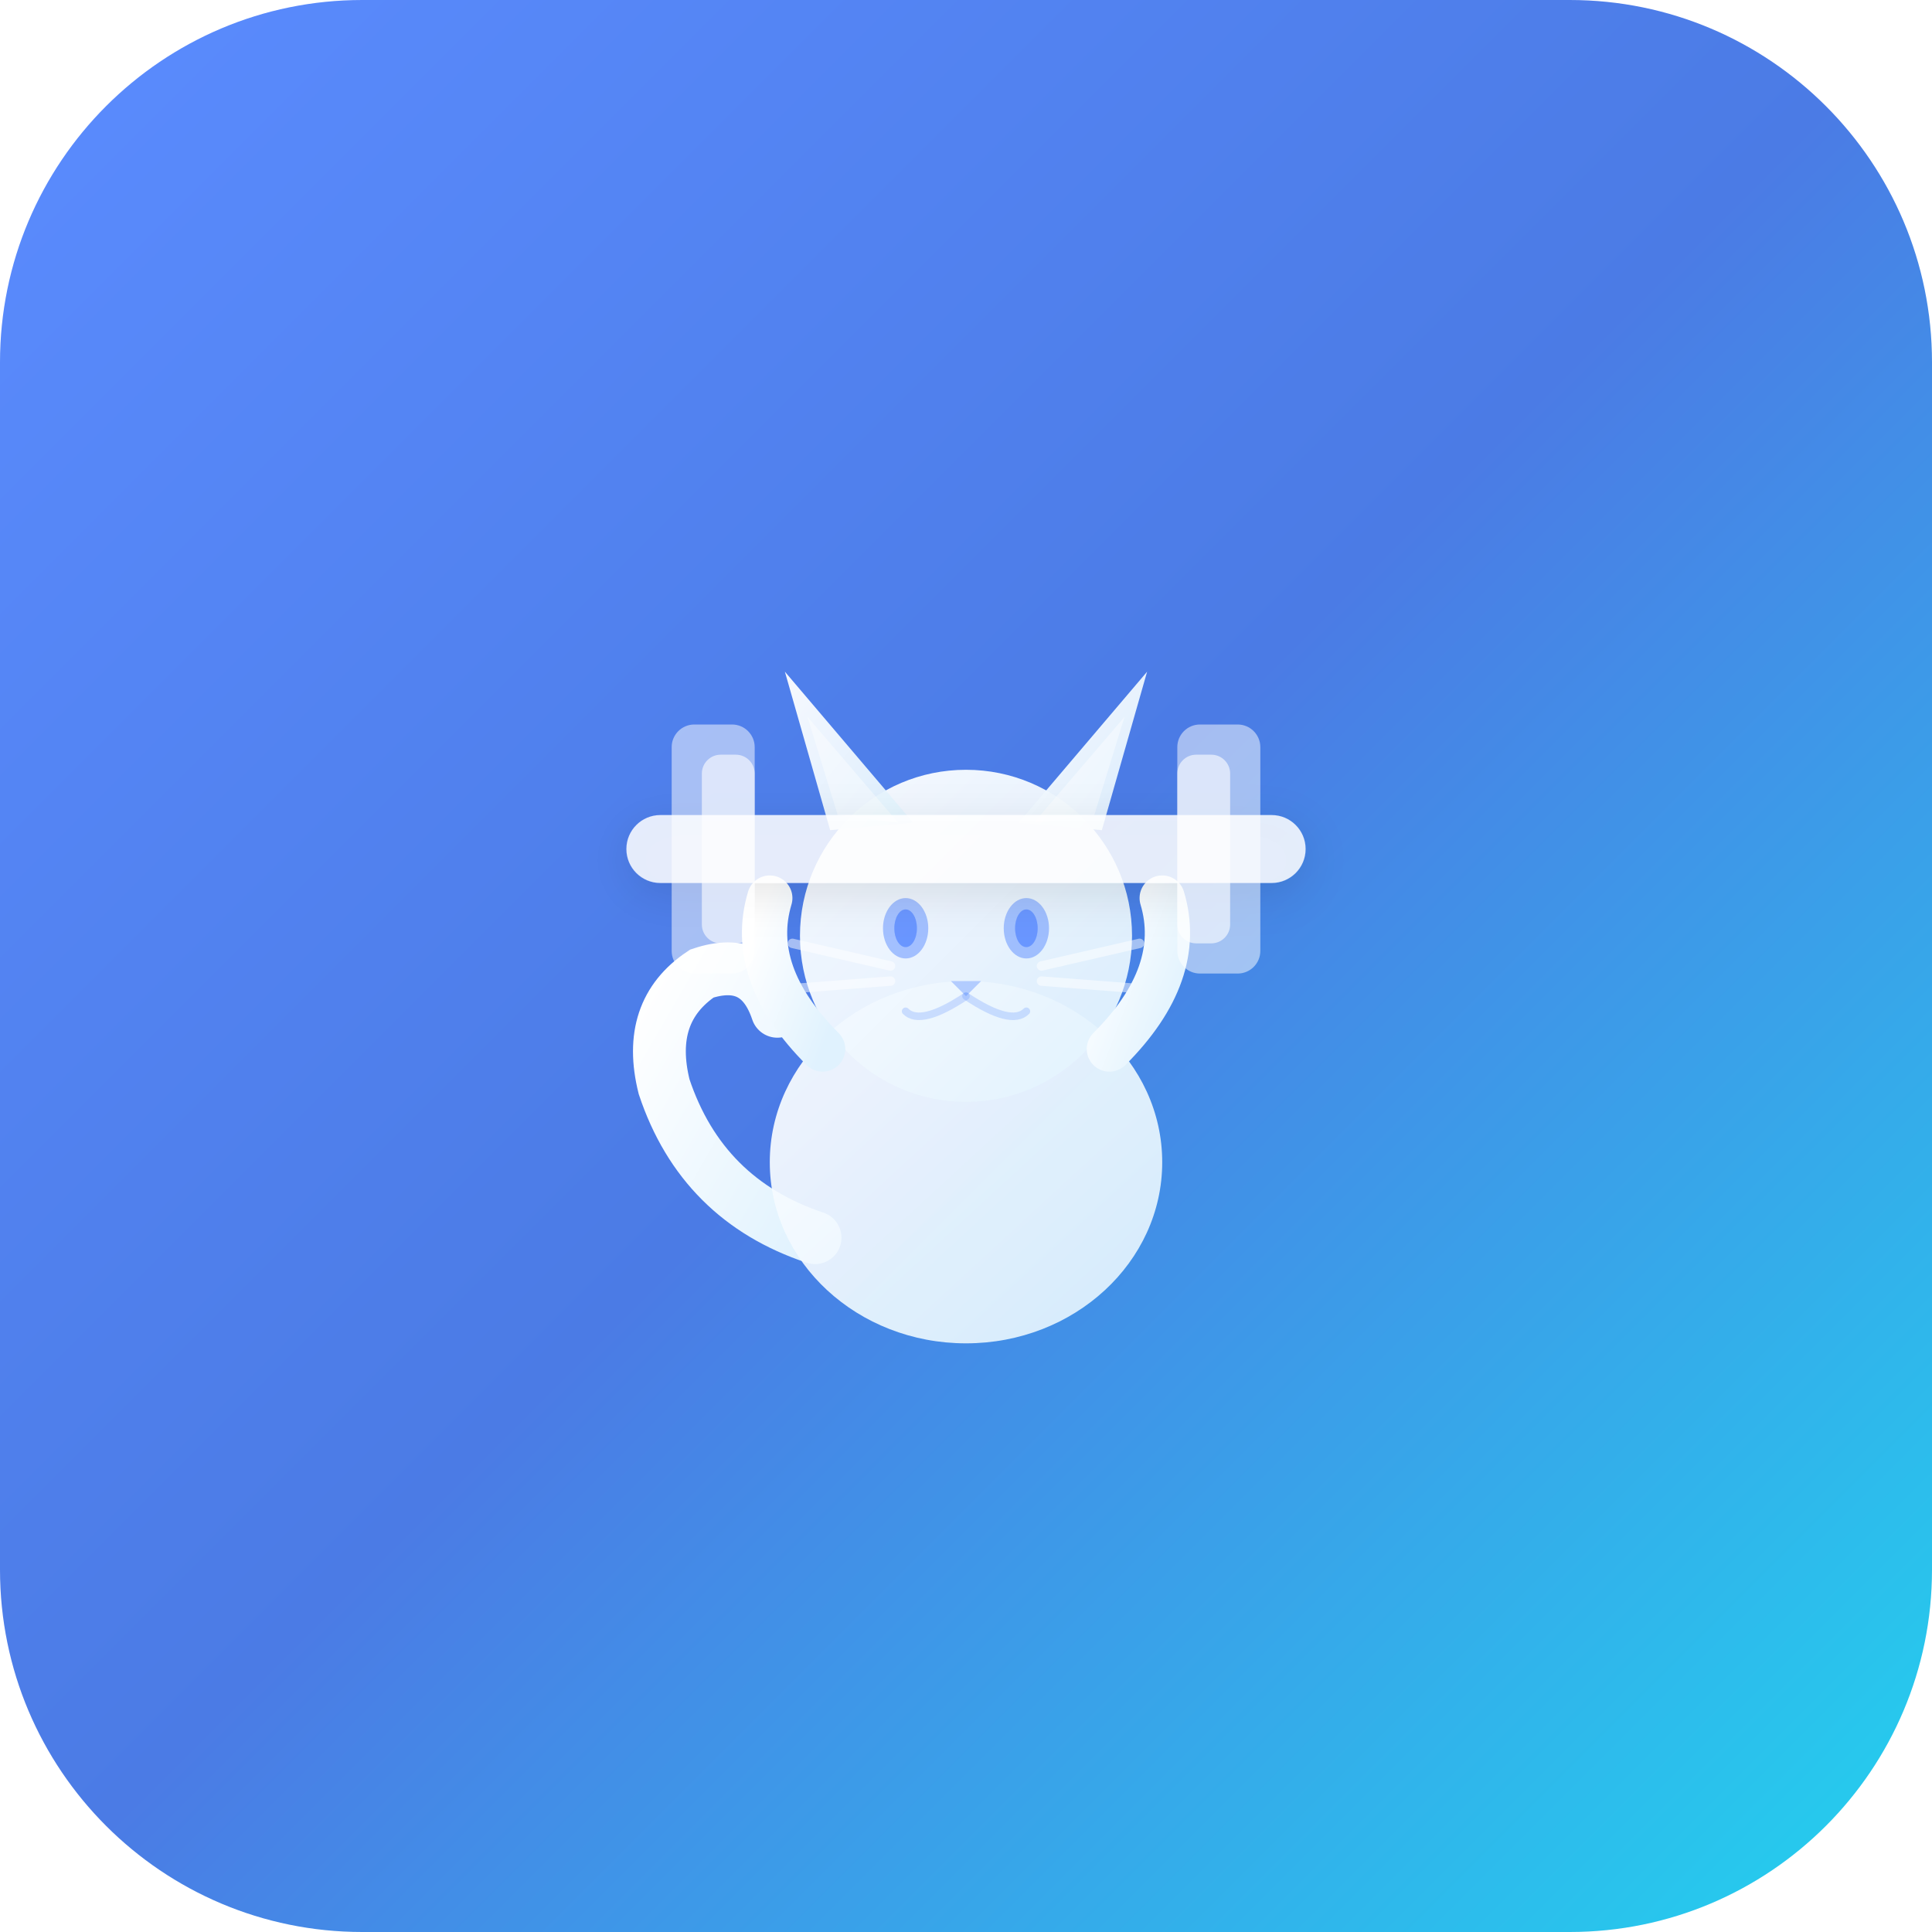
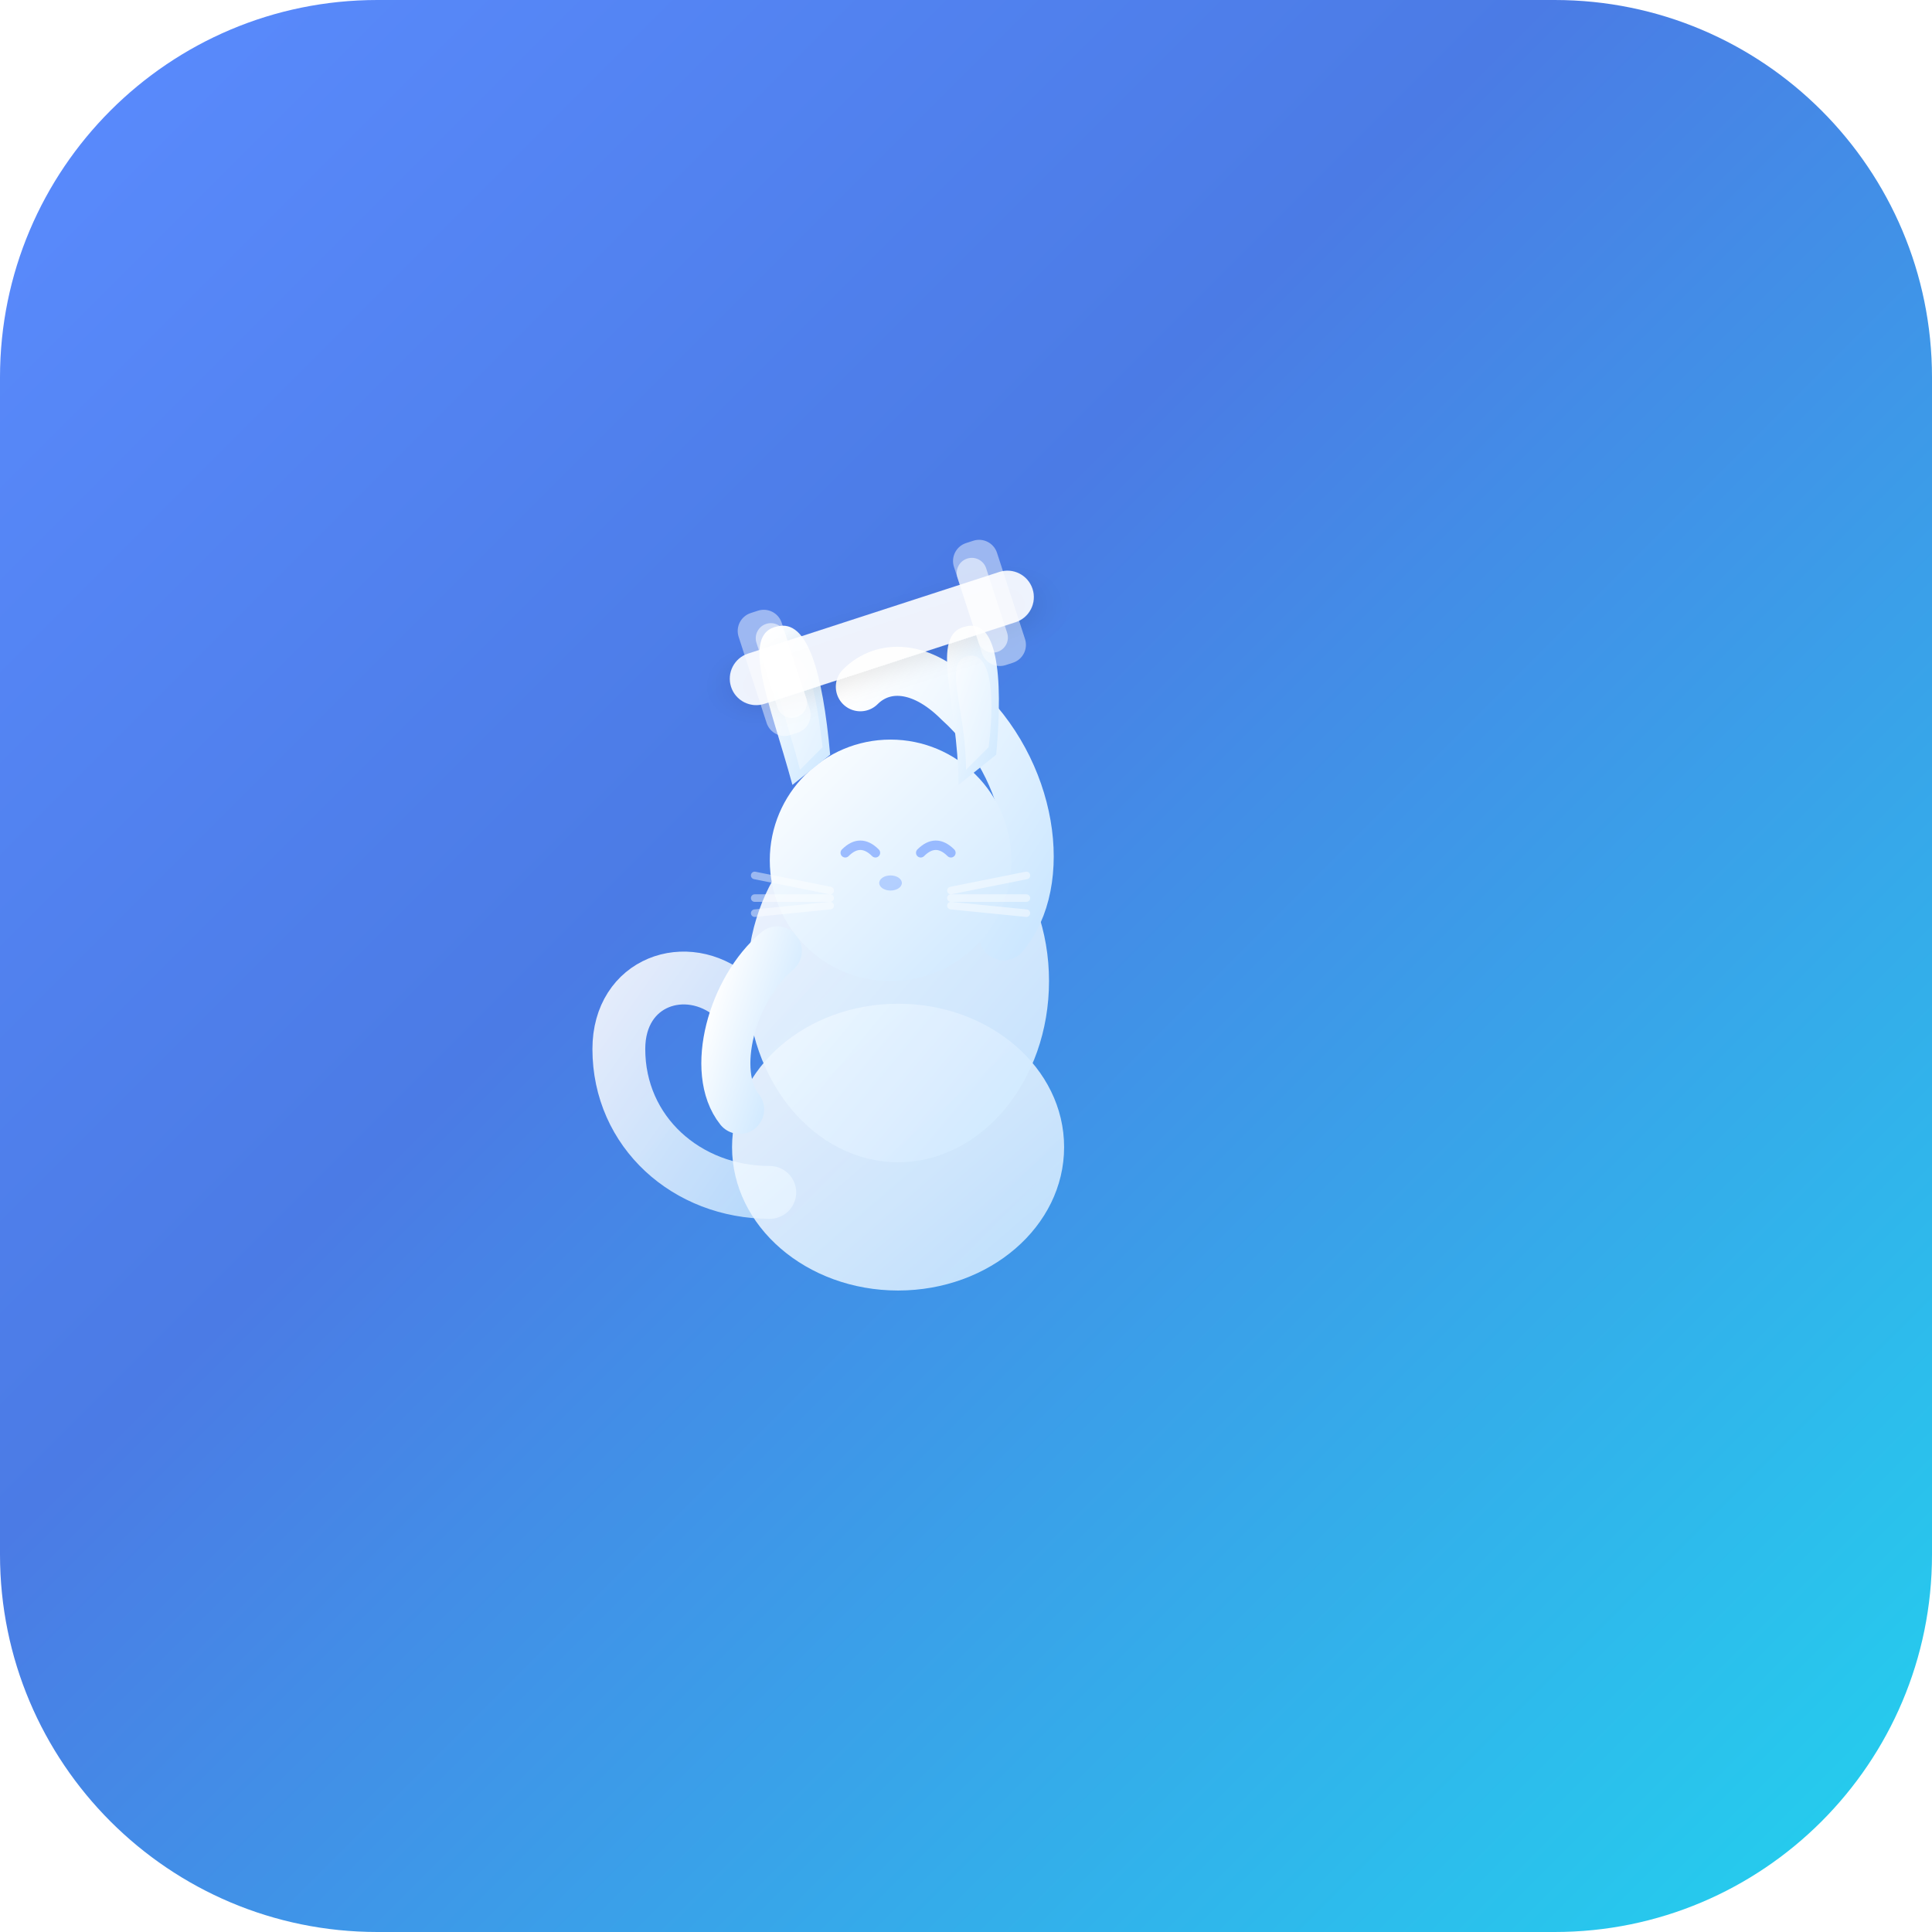
<svg xmlns="http://www.w3.org/2000/svg" viewBox="0 0 512 512">
  <defs>
    <linearGradient id="bg" x1="0%" y1="0%" x2="100%" y2="100%">
      <stop offset="0%" stop-color="#5b8cff" />
-       <stop offset="50%" stop-color="#4b7be5" />
+       <stop offset="40%" stop-color="#4b7be5" />
      <stop offset="100%" stop-color="#22d3ee" />
    </linearGradient>
    <linearGradient id="cat" x1="0%" y1="0%" x2="100%" y2="100%">
      <stop offset="0%" stop-color="#ffffff" />
-       <stop offset="100%" stop-color="#e0f2fe" />
+       <stop offset="100%" stop-color="#cce7ff" />
    </linearGradient>
  </defs>
-   <rect width="512" height="512" rx="96" fill="url(#bg)" />
-   <g transform="translate(256,268)">
-     <path d="M-40,60 Q-70,50 -80,20 Q-85,0 -70,-10 Q-55,-15 -50,0" fill="none" stroke="url(#cat)" stroke-width="14" stroke-linecap="round" />
-     <ellipse cx="0" cy="40" rx="52" ry="48" fill="url(#cat)" opacity=".92" />
-     <circle cx="0" cy="-20" r="44" fill="url(#cat)" opacity=".95" />
-     <path d="M-36,-48 L-48,-90 L-14,-50 Z" fill="url(#cat)" opacity=".95" />
-     <path d="M36,-48 L48,-90 L14,-50 Z" fill="url(#cat)" opacity=".95" />
-     <path d="M-34,-52 L-42,-78 L-18,-50 Z" fill="rgba(255,255,255,.4)" />
-     <path d="M34,-52 L42,-78 L18,-50 Z" fill="rgba(255,255,255,.4)" />
-     <ellipse cx="-16" cy="-22" rx="6" ry="8" fill="rgba(91,140,255,.5)" />
-     <ellipse cx="16" cy="-22" rx="6" ry="8" fill="rgba(91,140,255,.5)" />
-     <ellipse cx="-16" cy="-22" rx="3" ry="5" fill="rgba(91,140,255,.8)" />
-     <ellipse cx="16" cy="-22" rx="3" ry="5" fill="rgba(91,140,255,.8)" />
-     <path d="M-4,-8 L0,-4 L4,-8 Z" fill="rgba(91,140,255,.4)" />
-     <path d="M0,-4 Q-12,4 -16,0" fill="none" stroke="rgba(91,140,255,.25)" stroke-width="2" stroke-linecap="round" />
-     <path d="M0,-4 Q12,4 16,0" fill="none" stroke="rgba(91,140,255,.25)" stroke-width="2" stroke-linecap="round" />
-     <line x1="-20" y1="-12" x2="-46" y2="-18" stroke="rgba(255,255,255,.5)" stroke-width="2.5" stroke-linecap="round" />
-     <line x1="-20" y1="-8" x2="-46" y2="-6" stroke="rgba(255,255,255,.5)" stroke-width="2.5" stroke-linecap="round" />
-     <line x1="20" y1="-12" x2="46" y2="-18" stroke="rgba(255,255,255,.5)" stroke-width="2.5" stroke-linecap="round" />
-     <line x1="20" y1="-8" x2="46" y2="-6" stroke="rgba(255,255,255,.5)" stroke-width="2.5" stroke-linecap="round" />
-     <path d="M-38,10 Q-58,-10 -52,-30" fill="none" stroke="url(#cat)" stroke-width="12" stroke-linecap="round" />
-     <path d="M38,10 Q58,-10 52,-30" fill="none" stroke="url(#cat)" stroke-width="12" stroke-linecap="round" />
-     <rect x="-90" y="-52" width="180" height="18" rx="9" fill="rgba(255,255,255,.85)" filter="drop-shadow(0 3px 6px rgba(0,0,0,.12))" />
-     <rect x="-78" y="-76" width="22" height="66" rx="6" fill="rgba(255,255,255,.5)" />
-     <rect x="-70" y="-68" width="14" height="50" rx="5" fill="rgba(255,255,255,.6)" />
-     <rect x="56" y="-76" width="22" height="66" rx="6" fill="rgba(255,255,255,.5)" />
-     <rect x="56" y="-68" width="14" height="50" rx="5" fill="rgba(255,255,255,.6)" />
+   <rect width="512" height="512" rx="100" fill="url(#bg)" />
+   <g transform="translate(238,260)">
+     <path d="M-34,56 C-56,56 -74,40 -74,18 C-74,0 -56,-6 -44,4" fill="none" stroke="url(#cat)" stroke-width="14" stroke-linecap="round" opacity=".85" />
+     <ellipse cx="0" cy="44" rx="44" ry="38" fill="url(#cat)" opacity=".88" />
+     <ellipse cx="0" cy="0" rx="40" ry="48" fill="url(#cat)" opacity=".92" />
+     <path d="M-32,-8 C-44,2 -50,24 -42,34" fill="none" stroke="url(#cat)" stroke-width="13" stroke-linecap="round" />
+     <path d="M28,-12 C40,-26 36,-56 16,-74 C6,-84 -4,-84 -10,-78" fill="none" stroke="url(#cat)" stroke-width="13" stroke-linecap="round" />
+     <circle cx="-2" cy="-32" r="32" fill="url(#cat)" />
+     <path d="M-28,-52 C-34,-74 -42,-92 -32,-94 C-24,-96 -20,-82 -18,-60 Z" fill="url(#cat)" />
+     <path d="M16,-52 C16,-74 8,-92 18,-94 C26,-96 28,-82 26,-60 Z" fill="url(#cat)" />
+     <path d="M-26,-56 C-30,-72 -36,-84 -30,-86 C-24,-88 -22,-78 -20,-62 Z" fill="rgba(255,255,255,.35)" />
+     <path d="M18,-56 C18,-72 12,-84 18,-86 C24,-88 26,-78 24,-62 Z" fill="rgba(255,255,255,.35)" />
+     <path d="M-14,-34 Q-10,-38 -6,-34" fill="none" stroke="rgba(91,140,255,.55)" stroke-width="2.5" stroke-linecap="round" />
+     <path d="M6,-34 Q10,-38 14,-34" fill="none" stroke="rgba(91,140,255,.55)" stroke-width="2.5" stroke-linecap="round" />
+     <ellipse cx="-2" cy="-26" rx="3" ry="2" fill="rgba(91,140,255,.35)" />
+     <path d="M-18,-24 L-38,-28 M-18,-22 L-38,-22 M-18,-20 L-38,-18" stroke="rgba(255,255,255,.45)" stroke-width="2" stroke-linecap="round" />
+     <path d="M14,-24 L34,-28 M14,-22 L34,-22 M14,-20 L34,-18" stroke="rgba(255,255,255,.45)" stroke-width="2" stroke-linecap="round" />
+     <g transform="translate(-4,-90) rotate(-18)">
+       <rect x="-42" y="-8" width="84" height="14" rx="7" fill="rgba(255,255,255,.9)" filter="drop-shadow(0 2px 4px rgba(0,0,0,.1))" />
+       <rect x="-36" y="-18" width="12" height="34" rx="5" fill="rgba(255,255,255,.45)" />
+       <rect x="24" y="-18" width="12" height="34" rx="5" fill="rgba(255,255,255,.45)" />
+       <rect x="-32" y="-14" width="8" height="26" rx="4" fill="rgba(255,255,255,.55)" />
+       <rect x="24" y="-14" width="8" height="26" rx="4" fill="rgba(255,255,255,.55)" />
+     </g>
  </g>
</svg>
